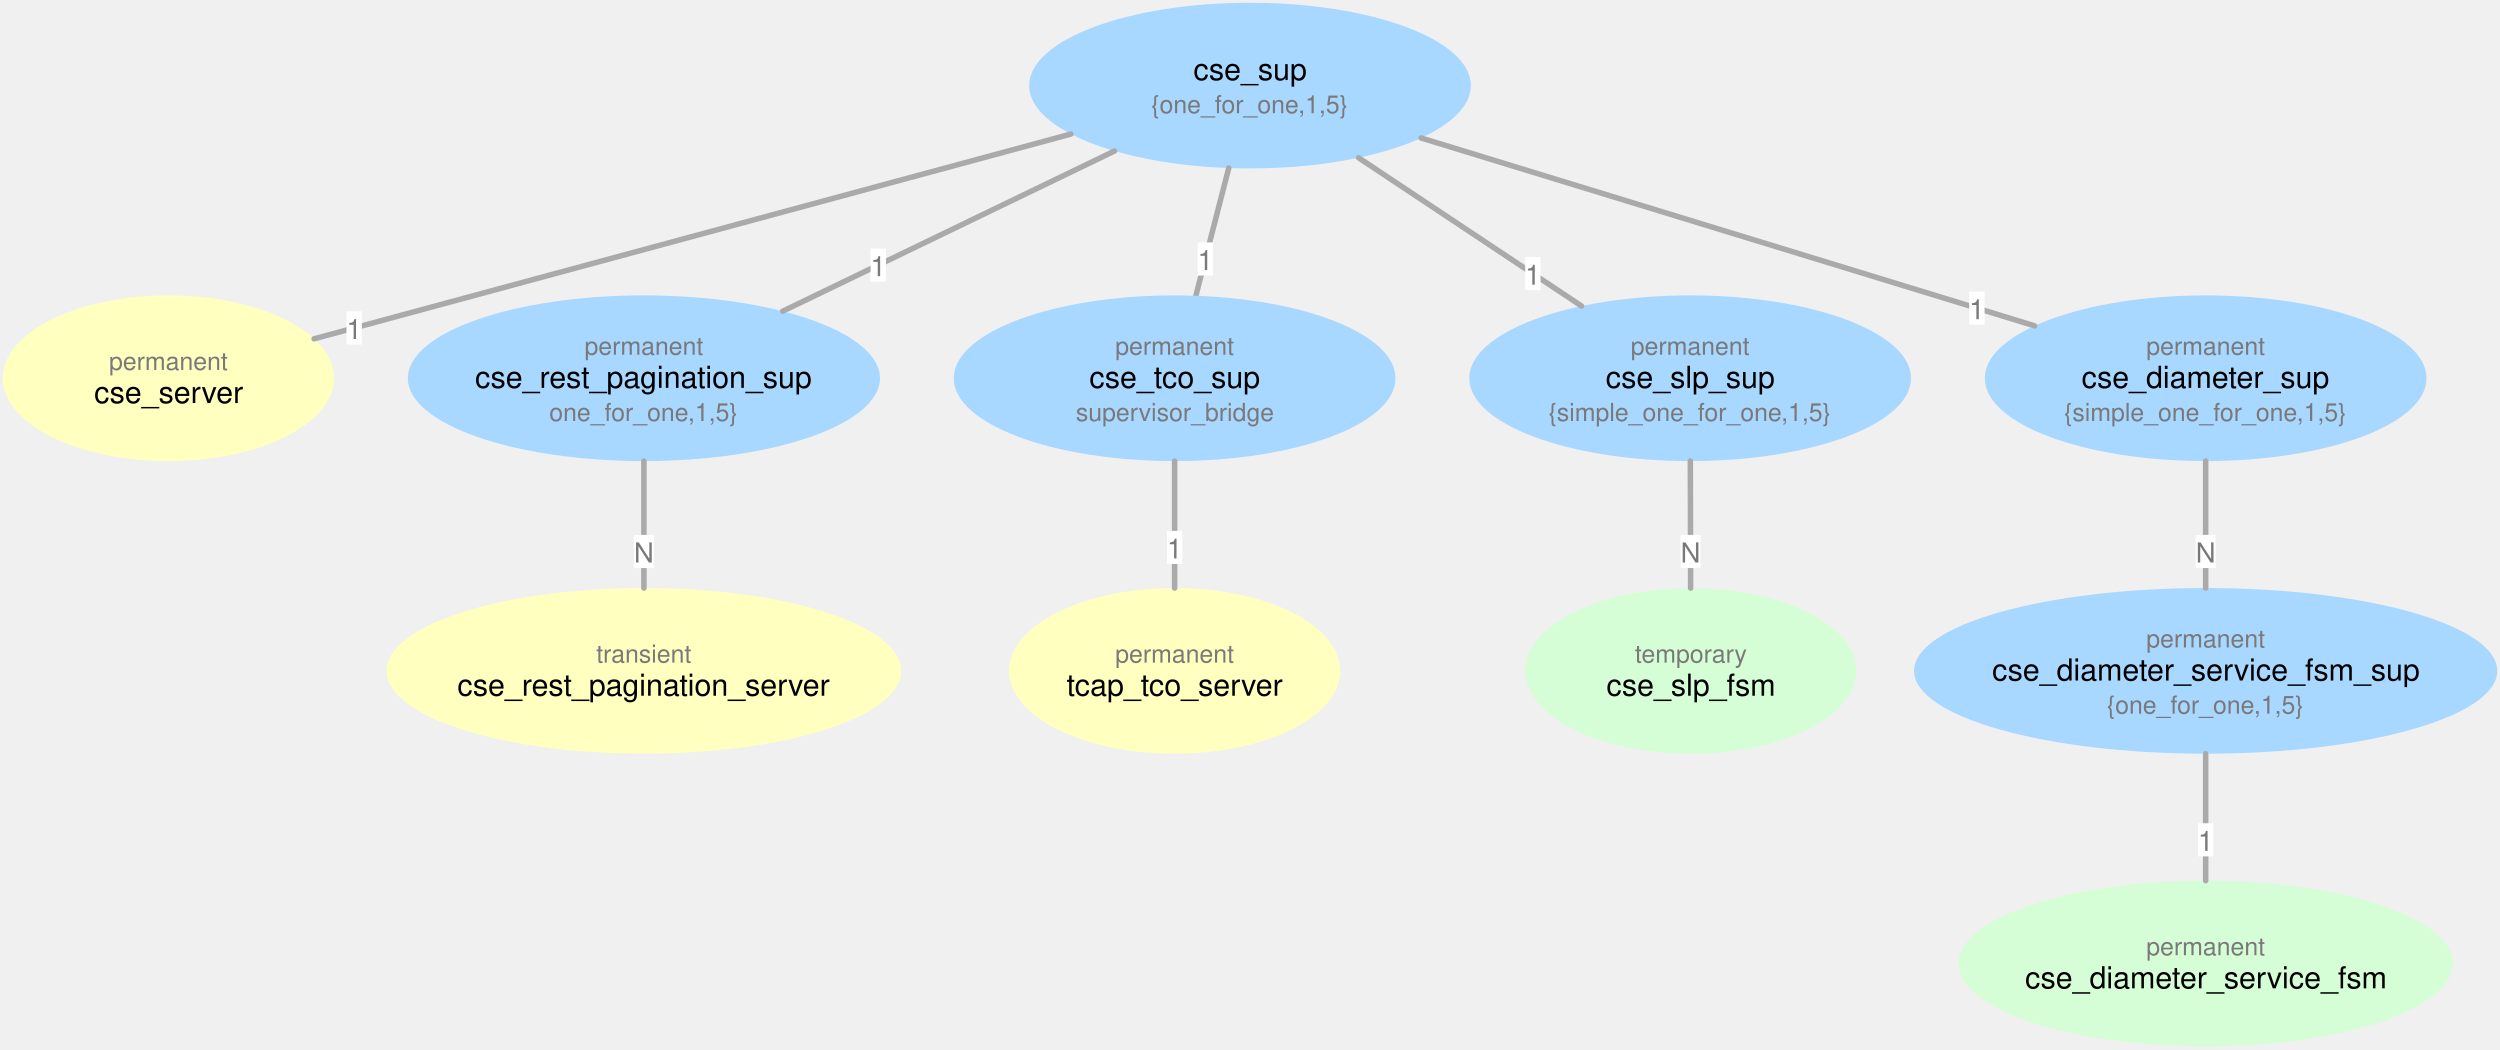
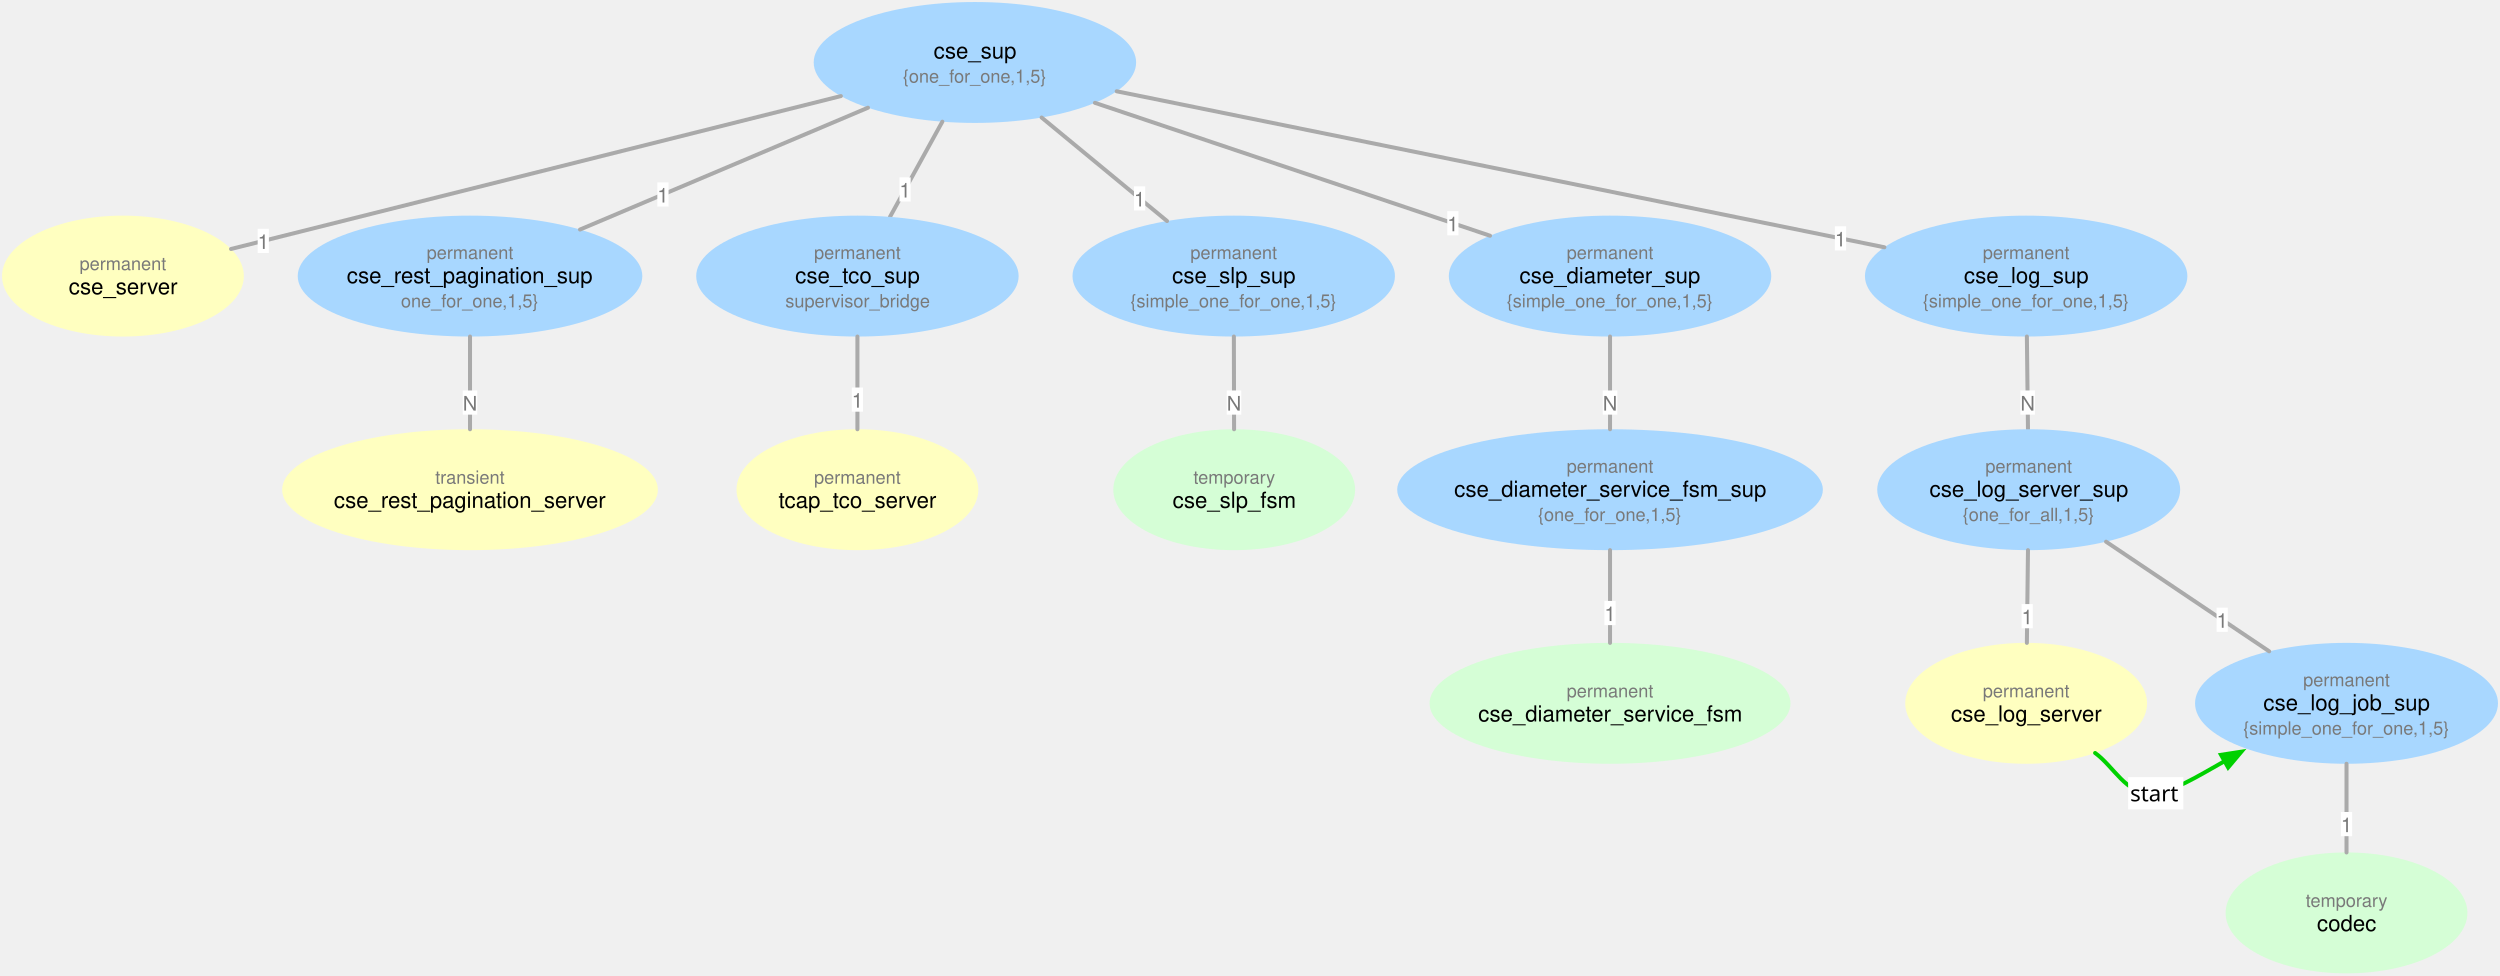
- <svg xmlns="http://www.w3.org/2000/svg" version="1.1" viewBox="-221.773 -1 905.545 380" width="905.545" height="380">
-   <defs />
-   <g id="Supervision" fill="none" stroke="none" stroke-dasharray="none" fill-opacity="1" stroke-opacity="1">
+ <svg xmlns="http://www.w3.org/2000/svg" version="1.1" viewBox="-221.773 -1 1240.551 484" width="1240.551" height="484">
+   <defs>
+     <marker orient="auto" overflow="visible" markerUnits="strokeWidth" id="FilledArrow_Marker" stroke-linejoin="miter" stroke-miterlimit="10" viewBox="-1 -3 7 6" markerWidth="7" markerHeight="6" color="#00d100">
+       <g>
+         <path d="M 4.8 0 L 0 -1.8 L 0 1.8 Z" fill="currentColor" stroke="currentColor" stroke-width="1" />
+       </g>
+     </marker>
+   </defs>
+   <g id="Supervision" stroke-dasharray="none" fill-opacity="1" fill="none" stroke="none" stroke-opacity="1">
    <g id="Supervision_Layer_1">
      <g id="Graphic_38">
-         <ellipse cx="231" cy="30" rx="80" ry="30" fill="#a8d7ff" />
-         <text transform="translate(172 18)" fill="black">
+         <ellipse cx="262" cy="30" rx="80" ry="30" fill="#a8d7ff" />
+         <text transform="translate(203 18)" fill="black">
          <tspan font-family="Helvetica" font-size="11" fill="black" x="38.515" y="10">cse_sup</tspan>
          <tspan font-family="Helvetica" font-size="9" fill="#797979" x="23.215" y="22">{one_for_one,1,5}</tspan>
        </text>
      </g>
      <g id="Line_45">
-         <line x1="211.386" y1="106.138" x2="223.307" y2="59.862" stroke="#aaa" stroke-linecap="round" stroke-linejoin="round" stroke-width="2" />
+         <line x1="219.857" y1="106.615" x2="245.837" y2="59.385" stroke="#aaa" stroke-linecap="round" stroke-linejoin="round" stroke-width="2" />
      </g>
      <g id="Graphic_44">
-         <rect x="212.038" y="86.812" width="5.562" height="12" fill="white" />
-         <text transform="translate(212.0382 86.81193)" fill="#797979">
+         <rect x="224.557" y="87.014" width="5.562" height="12" fill="white" />
+         <text transform="translate(224.5574 87.01426)" fill="#797979">
          <tspan font-family="Helvetica" font-size="10" fill="#797979" x="0" y="10">1</tspan>
        </text>
      </g>
      <g id="Graphic_46">
        <ellipse cx="390.426" cy="136" rx="80" ry="30" fill="#a8d7ff" />
        <text transform="translate(331.4262 118.5)" fill="#797979">
          <tspan font-family="Helvetica" font-size="9" fill="#797979" x="37.487" y="9">permanent</tspan>
          <tspan font-family="Helvetica" font-size="11" fill="black" x="28.425" y="21">cse_slp_sup</tspan>
          <tspan font-family="Helvetica" font-size="9" fill="#797979" x="7.709" y="33">{simple_one_for_one,1,5}</tspan>
        </text>
      </g>
      <g id="Graphic_50">
        <ellipse cx="390.672" cy="242" rx="60" ry="30" fill="#d5fed6" />
        <text transform="translate(347.6722 230)" fill="#797979">
          <tspan font-family="Helvetica" font-size="9" fill="#797979" x="22.743" y="9">temporary</tspan>
          <tspan font-family="Helvetica" font-size="11" fill="black" x="12.433" y="21">cse_slp_fsm</tspan>
        </text>
      </g>
      <g id="Line_52">
        <line x1="390.603" y1="212" x2="390.496" y2="166" stroke="#aaa" stroke-linecap="round" stroke-linejoin="round" stroke-width="2" />
      </g>
      <g id="Graphic_51">
        <rect x="386.961" y="192.753" width="7.222" height="12" fill="white" />
        <text transform="translate(386.961 192.7534)" fill="#797979">
          <tspan font-family="Helvetica" font-size="10" fill="#797979" x="0" y="10">N</tspan>
        </text>
      </g>
      <g id="Line_54">
-         <line x1="351.116" y1="109.863" x2="270.311" y2="56.137" stroke="#aaa" stroke-linecap="round" stroke-linejoin="round" stroke-width="2" />
+         <line x1="357.325" y1="108.679" x2="295.101" y2="57.321" stroke="#aaa" stroke-linecap="round" stroke-linejoin="round" stroke-width="2" />
      </g>
      <g id="Graphic_53">
-         <rect x="330.672" y="92.119" width="5.562" height="12" fill="white" />
-         <text transform="translate(330.6722 92.11937)" fill="#797979">
+         <rect x="340.943" y="91.453" width="5.562" height="12" fill="white" />
+         <text transform="translate(340.9434 91.45326)" fill="#797979">
          <tspan font-family="Helvetica" font-size="10" fill="#797979" x="0" y="10">1</tspan>
        </text>
      </g>
      <g id="Graphic_58">
        <ellipse cx="-160.773" cy="136" rx="60" ry="30" fill="#ffffc0" />
        <text transform="translate(-203.7726 124)" fill="#797979">
          <tspan font-family="Helvetica" font-size="9" fill="#797979" x="21.487" y="9">permanent</tspan>
          <tspan font-family="Helvetica" font-size="11" fill="black" x="16.102" y="21">cse_server</tspan>
        </text>
      </g>
      <g id="Line_57">
-         <line x1="-107.989" y1="121.719" x2="166.114" y2="47.556" stroke="#aaa" stroke-linecap="round" stroke-linejoin="round" stroke-width="2" />
+         <line x1="-107.124" y1="122.549" x2="195.483" y2="46.678" stroke="#aaa" stroke-linecap="round" stroke-linejoin="round" stroke-width="2" />
      </g>
      <g id="Graphic_56">
-         <rect x="-96.278" y="111.798" width="5.562" height="12" fill="white" />
-         <text transform="translate(-96.27774 111.7976)" fill="#797979">
+         <rect x="-93.905" y="112.537" width="5.562" height="12" fill="white" />
+         <text transform="translate(-93.90494 112.5374)" fill="#797979">
          <tspan font-family="Helvetica" font-size="10" fill="#797979" x="0" y="10">1</tspan>
        </text>
      </g>
      <g id="Graphic_60">
        <ellipse cx="203.693" cy="242" rx="60" ry="30" fill="#ffffc0" />
        <text transform="translate(160.6933 230)" fill="#797979">
          <tspan font-family="Helvetica" font-size="9" fill="#797979" x="21.487" y="9">permanent</tspan>
          <tspan font-family="Helvetica" font-size="11" fill="black" x="3.869" y="21">tcap_tco_server</tspan>
        </text>
      </g>
      <g id="Graphic_64">
        <ellipse cx="203.693" cy="136" rx="80" ry="30" fill="#a8d7ff" />
        <text transform="translate(144.6933 118.5)" fill="#797979">
          <tspan font-family="Helvetica" font-size="9" fill="#797979" x="37.487" y="9">permanent</tspan>
          <tspan font-family="Helvetica" font-size="11" fill="black" x="28.119" y="21">cse_tco_sup</tspan>
          <tspan font-family="Helvetica" font-size="9" fill="#797979" x="23.231" y="33">supervisor_bridge</tspan>
        </text>
      </g>
      <g id="Line_67">
        <line x1="203.693" y1="212" x2="203.693" y2="166" stroke="#aaa" stroke-linecap="round" stroke-linejoin="round" stroke-width="2" />
      </g>
      <g id="Graphic_66">
        <rect x="200.912" y="191.289" width="5.562" height="12" fill="white" />
        <text transform="translate(200.9125 191.2891)" fill="#797979">
          <tspan font-family="Helvetica" font-size="10" fill="#797979" x="0" y="10">1</tspan>
        </text>
      </g>
      <g id="Graphic_68">
        <ellipse cx="577.159" cy="136" rx="80" ry="30" fill="#a8d7ff" />
        <text transform="translate(518.1591 118.5)" fill="#797979">
          <tspan font-family="Helvetica" font-size="9" fill="#797979" x="37.487" y="9">permanent</tspan>
          <tspan font-family="Helvetica" font-size="11" fill="black" x="14.057" y="21">cse_diameter_sup</tspan>
          <tspan font-family="Helvetica" font-size="9" fill="#797979" x="7.709" y="33">{simple_one_for_one,1,5}</tspan>
        </text>
      </g>
      <g id="Line_70">
-         <line x1="515.189" y1="117.024" x2="292.97" y2="48.976" stroke="#aaa" stroke-linecap="round" stroke-linejoin="round" stroke-width="2" />
+         <line x1="517.602" y1="115.969" x2="321.557" y2="50.031" stroke="#aaa" stroke-linecap="round" stroke-linejoin="round" stroke-width="2" />
      </g>
      <g id="Graphic_69">
-         <rect x="491.513" y="104.625" width="5.562" height="12" fill="white" />
-         <text transform="translate(491.5127 104.6251)" fill="#797979">
+         <rect x="496.387" y="103.769" width="5.562" height="12" fill="white" />
+         <text transform="translate(496.387 103.7685)" fill="#797979">
          <tspan font-family="Helvetica" font-size="10" fill="#797979" x="0" y="10">1</tspan>
        </text>
      </g>
      <g id="Graphic_71">
        <ellipse cx="577.159" cy="242" rx="105.614" ry="30" fill="#a8d7ff" />
        <text transform="translate(497.6683 224.5)" fill="#797979">
          <tspan font-family="Helvetica" font-size="9" fill="#797979" x="57.977" y="9">permanent</tspan>
          <tspan font-family="Helvetica" font-size="11" fill="black" x="2.15" y="21">cse_diameter_service_fsm_sup</tspan>
          <tspan font-family="Helvetica" font-size="9" fill="#797979" x="43.706" y="33">{one_for_one,1,5}</tspan>
        </text>
      </g>
      <g id="Line_73">
        <line x1="577.159" y1="212" x2="577.159" y2="166" stroke="#aaa" stroke-linecap="round" stroke-linejoin="round" stroke-width="2" />
      </g>
      <g id="Graphic_72">
        <rect x="573.548" y="192.753" width="7.222" height="12" fill="white" />
        <text transform="translate(573.5483 192.7533)" fill="#797979">
          <tspan font-family="Helvetica" font-size="10" fill="#797979" x="0" y="10">N</tspan>
        </text>
      </g>
      <g id="Graphic_74">
        <ellipse cx="577.159" cy="348" rx="89.55" ry="30" fill="#d5fed6" />
        <text transform="translate(510.5193 336)" fill="#797979">
          <tspan font-family="Helvetica" font-size="9" fill="#797979" x="45.126" y="9">permanent</tspan>
          <tspan font-family="Helvetica" font-size="11" fill="black" x="1.225" y="21">cse_diameter_service_fsm</tspan>
        </text>
      </g>
      <g id="Line_76">
        <line x1="577.159" y1="318" x2="577.159" y2="272" stroke="#aaa" stroke-linecap="round" stroke-linejoin="round" stroke-width="2" />
      </g>
      <g id="Graphic_75">
        <rect x="574.378" y="297.195" width="5.562" height="12" fill="white" />
        <text transform="translate(574.3783 297.1953)" fill="#797979">
          <tspan font-family="Helvetica" font-size="10" fill="#797979" x="0" y="10">1</tspan>
        </text>
      </g>
      <g id="Graphic_77">
        <ellipse cx="11.46" cy="136" rx="85.5" ry="30" fill="#a8d7ff" />
        <text transform="translate(-51.93966 118.5)" fill="#797979">
          <tspan font-family="Helvetica" font-size="9" fill="#797979" x="41.887" y="9">permanent</tspan>
          <tspan font-family="Helvetica" font-size="11" fill="black" x="2.245" y="21">cse_rest_pagination_sup</tspan>
          <tspan font-family="Helvetica" font-size="9" fill="#797979" x="29.118" y="33">one_for_one,1,5}</tspan>
        </text>
      </g>
      <g id="Graphic_78">
        <ellipse cx="11.46" cy="242" rx="93.23" ry="30" fill="#ffffc0" />
        <text transform="translate(-58.1238 230)" fill="#797979">
          <tspan font-family="Helvetica" font-size="9" fill="#797979" x="52.325" y="9">transient</tspan>
          <tspan font-family="Helvetica" font-size="11" fill="black" x="2.016" y="21">cse_rest_pagination_server</tspan>
        </text>
      </g>
      <g id="Line_80">
        <line x1="11.46" y1="212" x2="11.46" y2="166" stroke="#aaa" stroke-linecap="round" stroke-linejoin="round" stroke-width="2" />
      </g>
      <g id="Graphic_79">
        <rect x="7.849" y="192.753" width="7.222" height="12" fill="white" />
        <text transform="translate(7.849498 192.7533)" fill="#797979">
          <tspan font-family="Helvetica" font-size="10" fill="#797979" x="0" y="10">N</tspan>
        </text>
      </g>
      <g id="Line_82">
-         <line x1="61.731" y1="111.728" x2="181.923" y2="53.696" stroke="#aaa" stroke-linecap="round" stroke-linejoin="round" stroke-width="2" />
+         <line x1="66.044" y1="112.906" x2="208.934" y2="52.451" stroke="#aaa" stroke-linecap="round" stroke-linejoin="round" stroke-width="2" />
      </g>
      <g id="Graphic_81">
-         <rect x="93.562" y="89.016" width="5.562" height="12" fill="white" />
-         <text transform="translate(93.56199 89.01635)" fill="#797979">
+         <rect x="104.411" y="89.497" width="5.562" height="12" fill="white" />
+         <text transform="translate(104.4115 89.49712)" fill="#797979">
+           <tspan font-family="Helvetica" font-size="10" fill="#797979" x="0" y="10">1</tspan>
+         </text>
+       </g>
+       <g id="Graphic_97">
+         <ellipse cx="783.646" cy="136" rx="80" ry="30" fill="#a8d7ff" />
+         <text transform="translate(724.646 118.5)" fill="#797979">
+           <tspan font-family="Helvetica" font-size="9" fill="#797979" x="37.487" y="9">permanent</tspan>
+           <tspan font-family="Helvetica" font-size="11" fill="black" x="28.116" y="21">cse_log_sup</tspan>
+           <tspan font-family="Helvetica" font-size="9" fill="#797979" x="7.709" y="33">{simple_one_for_one,1,5}</tspan>
+         </text>
+       </g>
+       <g id="Graphic_96">
+         <ellipse cx="942.616" cy="452" rx="60" ry="30" fill="#d5fed6" />
+         <text transform="translate(899.616 440)" fill="#797979">
+           <tspan font-family="Helvetica" font-size="9" fill="#797979" x="22.743" y="9">temporary</tspan>
+           <tspan font-family="Helvetica" font-size="11" fill="black" x="28.323" y="21">codec</tspan>
+         </text>
+       </g>
+       <g id="Line_95">
+         <line x1="784.553" y1="212" x2="784.004" y2="166" stroke="#aaa" stroke-linecap="round" stroke-linejoin="round" stroke-width="2" />
+       </g>
+       <g id="Graphic_94">
+         <rect x="780.784" y="192.754" width="7.222" height="12" fill="white" />
+         <text transform="translate(780.7836 192.7535)" fill="#797979">
+           <tspan font-family="Helvetica" font-size="10" fill="#797979" x="0" y="10">N</tspan>
+         </text>
+       </g>
+       <g id="Graphic_93">
+         <ellipse cx="783.646" cy="348" rx="60" ry="30" fill="#ffffc0" />
+         <text transform="translate(740.646 336)" fill="#797979">
+           <tspan font-family="Helvetica" font-size="9" fill="#797979" x="21.487" y="9">permanent</tspan>
+           <tspan font-family="Helvetica" font-size="11" fill="black" x="5.703" y="21">cse_log_server</tspan>
+         </text>
+       </g>
+       <g id="Graphic_92">
+         <ellipse cx="942.616" cy="348" rx="75.162" ry="30" fill="#a8d7ff" />
+         <text transform="translate(887.4863 330.5)" fill="#797979">
+           <tspan font-family="Helvetica" font-size="9" fill="#797979" x="33.616" y="9">permanent</tspan>
+           <tspan font-family="Helvetica" font-size="11" fill="black" x="13.847" y="21">cse_log_job_sup</tspan>
+           <tspan font-family="Helvetica" font-size="9" fill="#797979" x="3.839" y="33">{simple_one_for_one,1,5}</tspan>
+         </text>
+       </g>
+       <g id="Line_91">
+         <line x1="942.616" y1="422" x2="942.616" y2="378" stroke="#aaa" stroke-linecap="round" stroke-linejoin="round" stroke-width="2" />
+       </g>
+       <g id="Graphic_90">
+         <rect x="939.835" y="401.929" width="5.562" height="12" fill="white" />
+         <text transform="translate(939.8352 401.9287)" fill="#797979">
+           <tspan font-family="Helvetica" font-size="10" fill="#797979" x="0" y="10">1</tspan>
+         </text>
+       </g>
+       <g id="Line_89">
+         <path d="M 817.863 372.65 C 827.189 379.369 833.233 393.129 845.845 392.808 C 855.54 392.562 869.121 383.993 882.106 376.699" marker-end="url(#FilledArrow_Marker)" stroke="#00d100" stroke-linecap="round" stroke-linejoin="round" stroke-width="2" />
+       </g>
+       <g id="Graphic_88">
+         <rect x="834.248" y="384.637" width="27.377" height="16" fill="white" />
+         <text transform="translate(835.2482 385.6374)" fill="black">
+           <tspan font-family="Montserrat" font-size="11" fill="black" x="2060574e-19" y="11">start</tspan>
+         </text>
+       </g>
+       <g id="Graphic_87">
+         <ellipse cx="784.91" cy="242" rx="75.162" ry="30" fill="#a8d7ff" />
+         <text transform="translate(729.7806 224.5)" fill="#797979">
+           <tspan font-family="Helvetica" font-size="9" fill="#797979" x="33.616" y="9">permanent</tspan>
+           <tspan font-family="Helvetica" font-size="11" fill="black" x="5.906" y="21">cse_log_server_sup</tspan>
+           <tspan font-family="Helvetica" font-size="9" fill="#797979" x="22.351" y="33">{one_for_all,1,5}</tspan>
+         </text>
+       </g>
+       <g id="Line_86">
+         <line x1="904.23" y1="322.199" x2="823.297" y2="267.801" stroke="#aaa" stroke-linecap="round" stroke-linejoin="round" stroke-width="2" />
+       </g>
+       <g id="Graphic_85">
+         <rect x="878.143" y="300.534" width="5.562" height="12" fill="white" />
+         <text transform="translate(878.1426 300.534)" fill="#797979">
+           <tspan font-family="Helvetica" font-size="10" fill="#797979" x="0" y="10">1</tspan>
+         </text>
+       </g>
+       <g id="Line_84">
+         <line x1="784.004" y1="318" x2="784.553" y2="272" stroke="#aaa" stroke-linecap="round" stroke-linejoin="round" stroke-width="2" />
+       </g>
+       <g id="Graphic_83">
+         <rect x="781.381" y="298.754" width="5.562" height="12" fill="white" />
+         <text transform="translate(781.3811 298.7536)" fill="#797979">
+           <tspan font-family="Helvetica" font-size="10" fill="#797979" x="0" y="10">1</tspan>
+         </text>
+       </g>
+       <g id="Line_99">
+         <line x1="713.29" y1="121.704" x2="332.356" y2="44.296" stroke="#aaa" stroke-linecap="round" stroke-linejoin="round" stroke-width="2" />
+       </g>
+       <g id="Graphic_98">
+         <rect x="688.742" y="111.28" width="5.562" height="12" fill="white" />
+         <text transform="translate(688.7424 111.2804)" fill="#797979">
          <tspan font-family="Helvetica" font-size="10" fill="#797979" x="0" y="10">1</tspan>
        </text>
      </g>
    </g>
  </g>
</svg>
